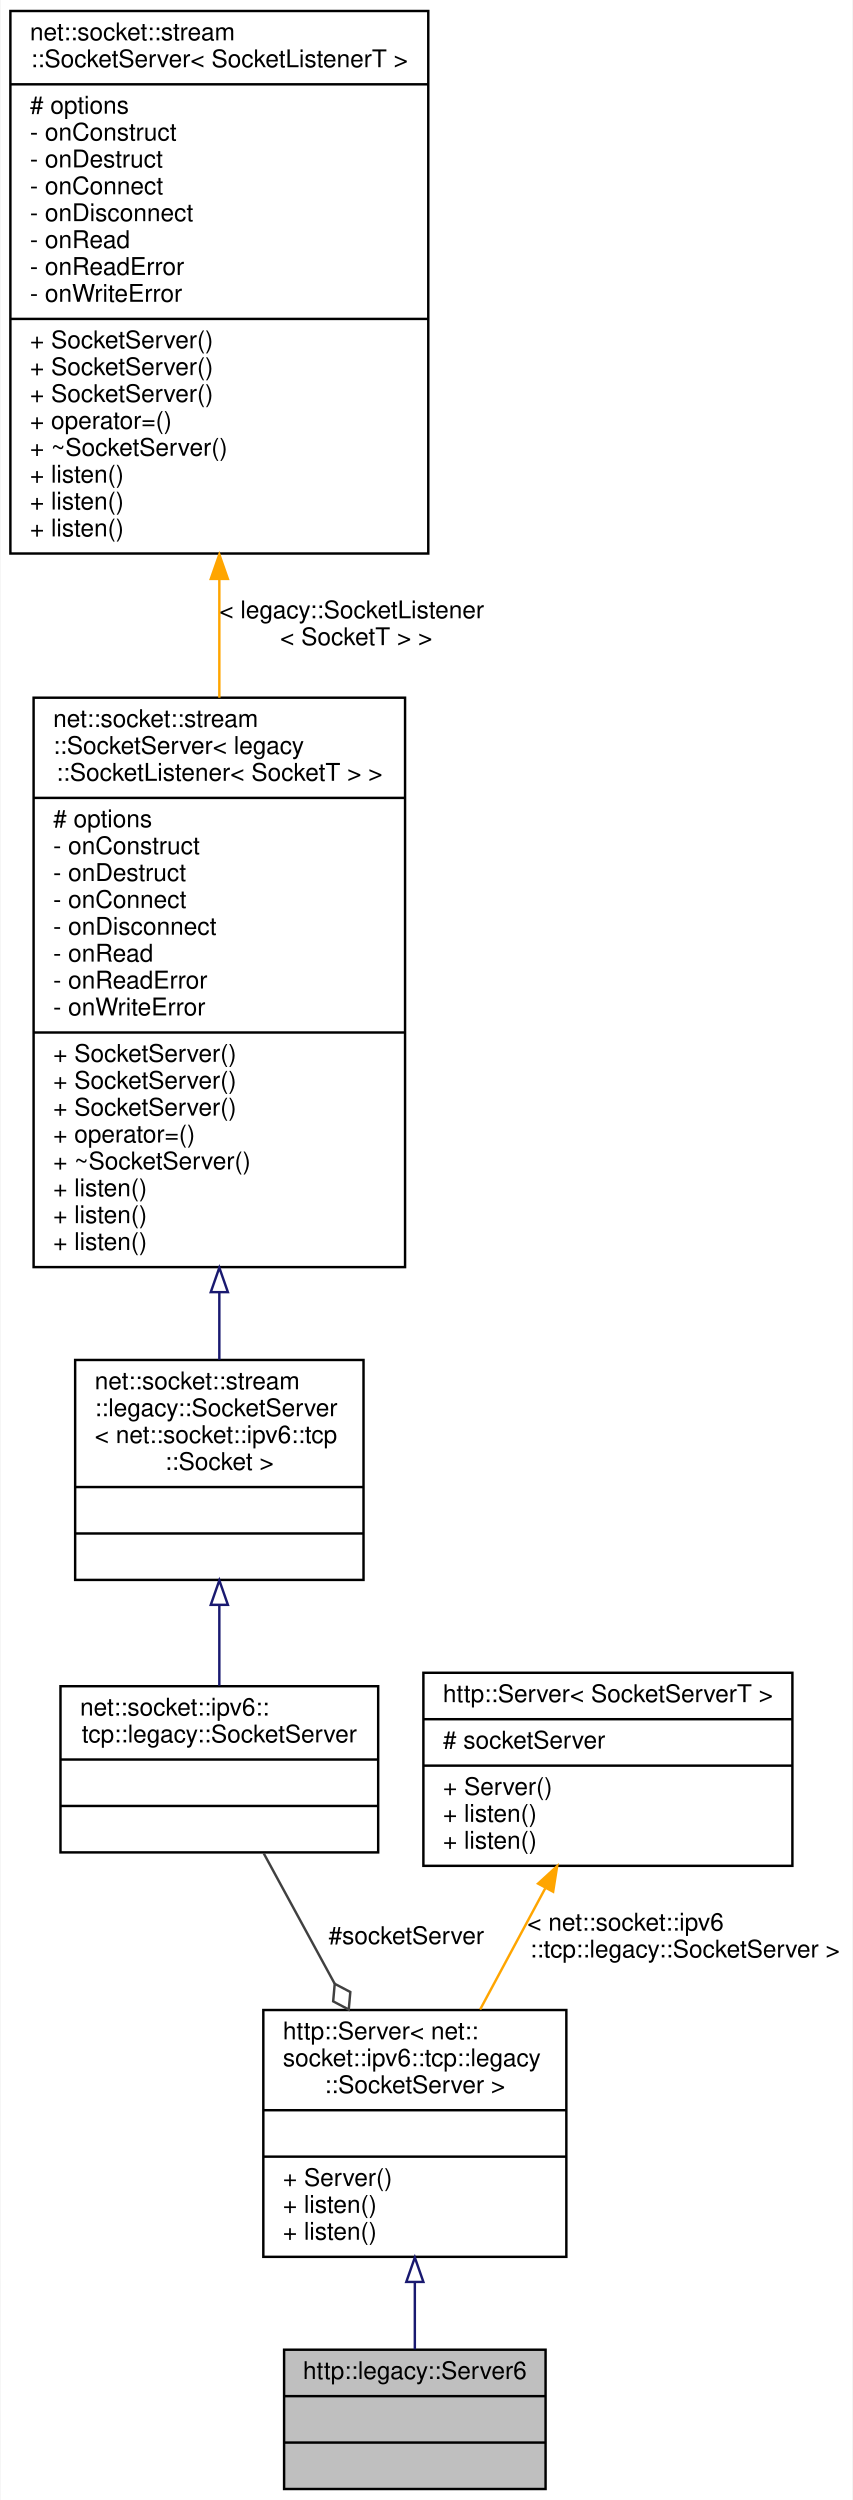
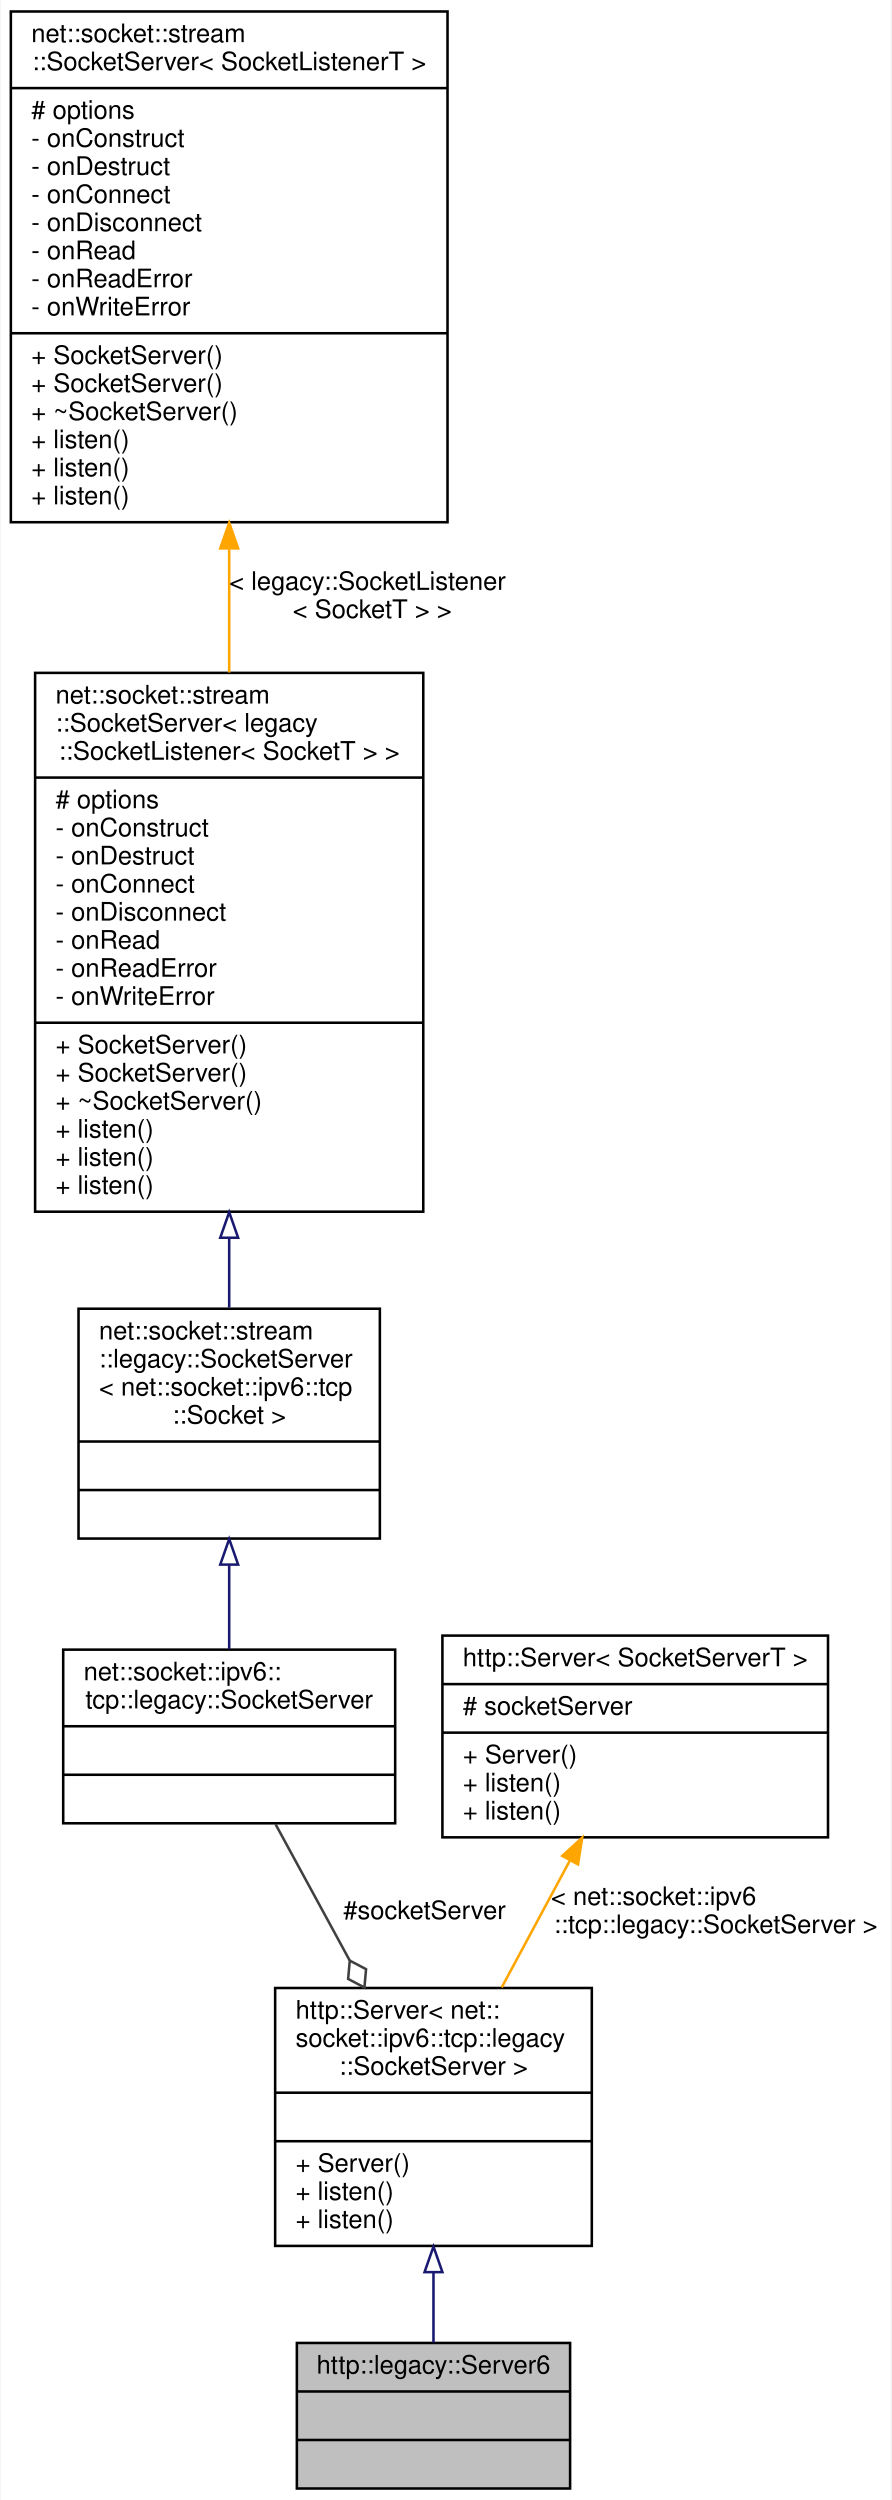
- <svg xmlns="http://www.w3.org/2000/svg" xmlns:xlink="http://www.w3.org/1999/xlink" width="349pt" height="1023pt" viewBox="0.00 0.00 348.50 1023.00">
-   <g id="graph0" class="graph" transform="scale(1 1) rotate(0) translate(4 1019)">
-     <polygon fill="white" stroke="transparent" points="-4,4 -4,-1019 344.5,-1019 344.5,4 -4,4" />
+ <svg xmlns="http://www.w3.org/2000/svg" xmlns:xlink="http://www.w3.org/1999/xlink" width="349pt" height="979pt" viewBox="0.00 0.00 348.50 979.00">
+   <g id="graph0" class="graph" transform="scale(1 1) rotate(0) translate(4 975)">
+     <polygon fill="white" stroke="transparent" points="-4,4 -4,-975 344.5,-975 344.5,4 -4,4" />
    <g id="node1" class="node">
      <g id="a_node1">
        <a xlink:title=" ">
          <polygon fill="#bfbfbf" stroke="black" points="112,-0.5 112,-57.5 219,-57.5 219,-0.5 112,-0.5" />
          <text text-anchor="middle" x="165.5" y="-45.5" font-family="Helvetica,sans-Serif" font-size="10.00">http::legacy::Server6</text>
          <polyline fill="none" stroke="black" points="112,-38.5 219,-38.5 " />
          <text text-anchor="middle" x="165.5" y="-26.5" font-family="Helvetica,sans-Serif" font-size="10.00"> </text>
          <polyline fill="none" stroke="black" points="112,-19.5 219,-19.5 " />
          <text text-anchor="middle" x="165.5" y="-7.5" font-family="Helvetica,sans-Serif" font-size="10.00"> </text>
        </a>
      </g>
    </g>
    <g id="node2" class="node">
      <g id="a_node2">
        <a xlink:href="classhttp_1_1_server.html" target="_top" xlink:title=" ">
          <polygon fill="white" stroke="black" points="103.5,-95.5 103.5,-196.5 227.5,-196.5 227.5,-95.5 103.5,-95.5" />
          <text text-anchor="start" x="111.5" y="-184.5" font-family="Helvetica,sans-Serif" font-size="10.00">http::Server&lt; net::</text>
          <text text-anchor="start" x="111.5" y="-173.5" font-family="Helvetica,sans-Serif" font-size="10.00">socket::ipv6::tcp::legacy</text>
          <text text-anchor="middle" x="165.5" y="-162.5" font-family="Helvetica,sans-Serif" font-size="10.00">::SocketServer &gt;</text>
          <polyline fill="none" stroke="black" points="103.5,-155.5 227.5,-155.5 " />
          <text text-anchor="middle" x="165.5" y="-143.5" font-family="Helvetica,sans-Serif" font-size="10.00"> </text>
          <polyline fill="none" stroke="black" points="103.5,-136.5 227.5,-136.5 " />
          <text text-anchor="start" x="111.5" y="-124.5" font-family="Helvetica,sans-Serif" font-size="10.00">+ Server()</text>
          <text text-anchor="start" x="111.5" y="-113.5" font-family="Helvetica,sans-Serif" font-size="10.00">+ listen()</text>
          <text text-anchor="start" x="111.5" y="-102.5" font-family="Helvetica,sans-Serif" font-size="10.00">+ listen()</text>
        </a>
      </g>
    </g>
    <g id="edge1" class="edge">
      <path fill="none" stroke="midnightblue" d="M165.5,-85.22C165.5,-75.59 165.5,-66.06 165.5,-57.68" />
      <polygon fill="none" stroke="midnightblue" points="162,-85.23 165.5,-95.23 169,-85.23 162,-85.23" />
    </g>
    <g id="node3" class="node">
      <g id="a_node3">
        <a xlink:href="classnet_1_1socket_1_1ipv6_1_1tcp_1_1legacy_1_1_socket_server.html" target="_top" xlink:title=" ">
          <polygon fill="white" stroke="black" points="20.5,-261 20.5,-329 150.5,-329 150.5,-261 20.5,-261" />
          <text text-anchor="start" x="28.5" y="-317" font-family="Helvetica,sans-Serif" font-size="10.00">net::socket::ipv6::</text>
          <text text-anchor="middle" x="85.5" y="-306" font-family="Helvetica,sans-Serif" font-size="10.00">tcp::legacy::SocketServer</text>
          <polyline fill="none" stroke="black" points="20.5,-299 150.5,-299 " />
          <text text-anchor="middle" x="85.5" y="-287" font-family="Helvetica,sans-Serif" font-size="10.00"> </text>
          <polyline fill="none" stroke="black" points="20.5,-280 150.5,-280 " />
          <text text-anchor="middle" x="85.5" y="-268" font-family="Helvetica,sans-Serif" font-size="10.00"> </text>
        </a>
      </g>
    </g>
    <g id="edge2" class="edge">
      <path fill="none" stroke="#404040" d="M103.65,-260.64C112.25,-244.85 122.78,-225.5 132.7,-207.26" />
      <polygon fill="none" stroke="#404040" points="132.72,-207.23 132.08,-200.05 138.46,-196.69 139.1,-203.87 132.72,-207.23" />
      <text text-anchor="middle" x="162" y="-223.5" font-family="Helvetica,sans-Serif" font-size="10.00"> #socketServer</text>
    </g>
    <g id="node4" class="node">
      <g id="a_node4">
        <a xlink:href="classnet_1_1socket_1_1stream_1_1legacy_1_1_socket_server.html" target="_top" xlink:title=" ">
          <polygon fill="white" stroke="black" points="26.5,-372.5 26.5,-462.5 144.5,-462.5 144.5,-372.5 26.5,-372.5" />
          <text text-anchor="start" x="34.5" y="-450.5" font-family="Helvetica,sans-Serif" font-size="10.00">net::socket::stream</text>
          <text text-anchor="start" x="34.5" y="-439.5" font-family="Helvetica,sans-Serif" font-size="10.00">::legacy::SocketServer</text>
          <text text-anchor="start" x="34.5" y="-428.5" font-family="Helvetica,sans-Serif" font-size="10.00">&lt; net::socket::ipv6::tcp</text>
          <text text-anchor="middle" x="85.5" y="-417.5" font-family="Helvetica,sans-Serif" font-size="10.00">::Socket &gt;</text>
          <polyline fill="none" stroke="black" points="26.5,-410.5 144.5,-410.5 " />
          <text text-anchor="middle" x="85.5" y="-398.5" font-family="Helvetica,sans-Serif" font-size="10.00"> </text>
          <polyline fill="none" stroke="black" points="26.5,-391.5 144.5,-391.5 " />
          <text text-anchor="middle" x="85.5" y="-379.5" font-family="Helvetica,sans-Serif" font-size="10.00"> </text>
        </a>
      </g>
    </g>
    <g id="edge3" class="edge">
      <path fill="none" stroke="midnightblue" d="M85.5,-362.13C85.5,-350.92 85.5,-339.42 85.5,-329.23" />
      <polygon fill="none" stroke="midnightblue" points="82,-362.31 85.5,-372.31 89,-362.31 82,-362.31" />
    </g>
    <g id="node5" class="node">
      <g id="a_node5">
        <a xlink:href="classnet_1_1socket_1_1stream_1_1_socket_server.html" target="_top" xlink:title=" ">
-           <polygon fill="white" stroke="black" points="9.5,-500.5 9.5,-733.5 161.5,-733.5 161.5,-500.5 9.5,-500.5" />
-           <text text-anchor="start" x="17.5" y="-721.5" font-family="Helvetica,sans-Serif" font-size="10.00">net::socket::stream</text>
-           <text text-anchor="start" x="17.5" y="-710.5" font-family="Helvetica,sans-Serif" font-size="10.00">::SocketServer&lt; legacy</text>
-           <text text-anchor="middle" x="85.5" y="-699.5" font-family="Helvetica,sans-Serif" font-size="10.00">::SocketListener&lt; SocketT &gt; &gt;</text>
-           <polyline fill="none" stroke="black" points="9.5,-692.5 161.5,-692.5 " />
-           <text text-anchor="start" x="17.5" y="-680.5" font-family="Helvetica,sans-Serif" font-size="10.00"># options</text>
-           <text text-anchor="start" x="17.5" y="-669.5" font-family="Helvetica,sans-Serif" font-size="10.00">- onConstruct</text>
-           <text text-anchor="start" x="17.5" y="-658.5" font-family="Helvetica,sans-Serif" font-size="10.00">- onDestruct</text>
-           <text text-anchor="start" x="17.5" y="-647.5" font-family="Helvetica,sans-Serif" font-size="10.00">- onConnect</text>
-           <text text-anchor="start" x="17.5" y="-636.5" font-family="Helvetica,sans-Serif" font-size="10.00">- onDisconnect</text>
-           <text text-anchor="start" x="17.5" y="-625.5" font-family="Helvetica,sans-Serif" font-size="10.00">- onRead</text>
-           <text text-anchor="start" x="17.5" y="-614.5" font-family="Helvetica,sans-Serif" font-size="10.00">- onReadError</text>
-           <text text-anchor="start" x="17.5" y="-603.5" font-family="Helvetica,sans-Serif" font-size="10.00">- onWriteError</text>
-           <polyline fill="none" stroke="black" points="9.5,-596.5 161.5,-596.5 " />
-           <text text-anchor="start" x="17.5" y="-584.5" font-family="Helvetica,sans-Serif" font-size="10.00">+ SocketServer()</text>
-           <text text-anchor="start" x="17.5" y="-573.5" font-family="Helvetica,sans-Serif" font-size="10.00">+ SocketServer()</text>
+           <polygon fill="white" stroke="black" points="9.5,-500.5 9.5,-711.5 161.5,-711.5 161.5,-500.5 9.5,-500.5" />
+           <text text-anchor="start" x="17.5" y="-699.5" font-family="Helvetica,sans-Serif" font-size="10.00">net::socket::stream</text>
+           <text text-anchor="start" x="17.5" y="-688.5" font-family="Helvetica,sans-Serif" font-size="10.00">::SocketServer&lt; legacy</text>
+           <text text-anchor="middle" x="85.5" y="-677.5" font-family="Helvetica,sans-Serif" font-size="10.00">::SocketListener&lt; SocketT &gt; &gt;</text>
+           <polyline fill="none" stroke="black" points="9.5,-670.5 161.5,-670.5 " />
+           <text text-anchor="start" x="17.5" y="-658.5" font-family="Helvetica,sans-Serif" font-size="10.00"># options</text>
+           <text text-anchor="start" x="17.5" y="-647.5" font-family="Helvetica,sans-Serif" font-size="10.00">- onConstruct</text>
+           <text text-anchor="start" x="17.5" y="-636.5" font-family="Helvetica,sans-Serif" font-size="10.00">- onDestruct</text>
+           <text text-anchor="start" x="17.5" y="-625.5" font-family="Helvetica,sans-Serif" font-size="10.00">- onConnect</text>
+           <text text-anchor="start" x="17.5" y="-614.5" font-family="Helvetica,sans-Serif" font-size="10.00">- onDisconnect</text>
+           <text text-anchor="start" x="17.5" y="-603.5" font-family="Helvetica,sans-Serif" font-size="10.00">- onRead</text>
+           <text text-anchor="start" x="17.5" y="-592.5" font-family="Helvetica,sans-Serif" font-size="10.00">- onReadError</text>
+           <text text-anchor="start" x="17.5" y="-581.5" font-family="Helvetica,sans-Serif" font-size="10.00">- onWriteError</text>
+           <polyline fill="none" stroke="black" points="9.5,-574.5 161.5,-574.5 " />
          <text text-anchor="start" x="17.5" y="-562.5" font-family="Helvetica,sans-Serif" font-size="10.00">+ SocketServer()</text>
-           <text text-anchor="start" x="17.5" y="-551.5" font-family="Helvetica,sans-Serif" font-size="10.00">+ operator=()</text>
+           <text text-anchor="start" x="17.5" y="-551.5" font-family="Helvetica,sans-Serif" font-size="10.00">+ SocketServer()</text>
          <text text-anchor="start" x="17.5" y="-540.5" font-family="Helvetica,sans-Serif" font-size="10.00">+ ~SocketServer()</text>
          <text text-anchor="start" x="17.5" y="-529.5" font-family="Helvetica,sans-Serif" font-size="10.00">+ listen()</text>
          <text text-anchor="start" x="17.5" y="-518.5" font-family="Helvetica,sans-Serif" font-size="10.00">+ listen()</text>
          <text text-anchor="start" x="17.5" y="-507.5" font-family="Helvetica,sans-Serif" font-size="10.00">+ listen()</text>
        </a>
      </g>
    </g>
    <g id="edge4" class="edge">
-       <path fill="none" stroke="midnightblue" d="M85.5,-490.07C85.5,-480.41 85.5,-471.12 85.5,-462.63" />
-       <polygon fill="none" stroke="midnightblue" points="82,-490.26 85.5,-500.26 89,-490.26 82,-490.26" />
+       <path fill="none" stroke="midnightblue" d="M85.5,-490.23C85.5,-480.67 85.5,-471.42 85.5,-462.93" />
+       <polygon fill="none" stroke="midnightblue" points="82,-490.3 85.5,-500.3 89,-490.3 82,-490.3" />
    </g>
    <g id="node6" class="node">
      <g id="a_node6">
        <a xlink:href="classnet_1_1socket_1_1stream_1_1_socket_server.html" target="_top" xlink:title=" ">
-           <polygon fill="white" stroke="black" points="0,-792.5 0,-1014.5 171,-1014.5 171,-792.5 0,-792.5" />
-           <text text-anchor="start" x="8" y="-1002.5" font-family="Helvetica,sans-Serif" font-size="10.00">net::socket::stream</text>
-           <text text-anchor="middle" x="85.5" y="-991.5" font-family="Helvetica,sans-Serif" font-size="10.00">::SocketServer&lt; SocketListenerT &gt;</text>
-           <polyline fill="none" stroke="black" points="0,-984.5 171,-984.5 " />
-           <text text-anchor="start" x="8" y="-972.5" font-family="Helvetica,sans-Serif" font-size="10.00"># options</text>
-           <text text-anchor="start" x="8" y="-961.5" font-family="Helvetica,sans-Serif" font-size="10.00">- onConstruct</text>
-           <text text-anchor="start" x="8" y="-950.5" font-family="Helvetica,sans-Serif" font-size="10.00">- onDestruct</text>
-           <text text-anchor="start" x="8" y="-939.5" font-family="Helvetica,sans-Serif" font-size="10.00">- onConnect</text>
-           <text text-anchor="start" x="8" y="-928.5" font-family="Helvetica,sans-Serif" font-size="10.00">- onDisconnect</text>
-           <text text-anchor="start" x="8" y="-917.5" font-family="Helvetica,sans-Serif" font-size="10.00">- onRead</text>
-           <text text-anchor="start" x="8" y="-906.5" font-family="Helvetica,sans-Serif" font-size="10.00">- onReadError</text>
-           <text text-anchor="start" x="8" y="-895.5" font-family="Helvetica,sans-Serif" font-size="10.00">- onWriteError</text>
-           <polyline fill="none" stroke="black" points="0,-888.5 171,-888.5 " />
-           <text text-anchor="start" x="8" y="-876.5" font-family="Helvetica,sans-Serif" font-size="10.00">+ SocketServer()</text>
-           <text text-anchor="start" x="8" y="-865.5" font-family="Helvetica,sans-Serif" font-size="10.00">+ SocketServer()</text>
-           <text text-anchor="start" x="8" y="-854.5" font-family="Helvetica,sans-Serif" font-size="10.00">+ SocketServer()</text>
-           <text text-anchor="start" x="8" y="-843.5" font-family="Helvetica,sans-Serif" font-size="10.00">+ operator=()</text>
-           <text text-anchor="start" x="8" y="-832.5" font-family="Helvetica,sans-Serif" font-size="10.00">+ ~SocketServer()</text>
-           <text text-anchor="start" x="8" y="-821.5" font-family="Helvetica,sans-Serif" font-size="10.00">+ listen()</text>
-           <text text-anchor="start" x="8" y="-810.5" font-family="Helvetica,sans-Serif" font-size="10.00">+ listen()</text>
+           <polygon fill="white" stroke="black" points="0,-770.5 0,-970.5 171,-970.5 171,-770.5 0,-770.5" />
+           <text text-anchor="start" x="8" y="-958.5" font-family="Helvetica,sans-Serif" font-size="10.00">net::socket::stream</text>
+           <text text-anchor="middle" x="85.5" y="-947.5" font-family="Helvetica,sans-Serif" font-size="10.00">::SocketServer&lt; SocketListenerT &gt;</text>
+           <polyline fill="none" stroke="black" points="0,-940.5 171,-940.5 " />
+           <text text-anchor="start" x="8" y="-928.5" font-family="Helvetica,sans-Serif" font-size="10.00"># options</text>
+           <text text-anchor="start" x="8" y="-917.5" font-family="Helvetica,sans-Serif" font-size="10.00">- onConstruct</text>
+           <text text-anchor="start" x="8" y="-906.5" font-family="Helvetica,sans-Serif" font-size="10.00">- onDestruct</text>
+           <text text-anchor="start" x="8" y="-895.5" font-family="Helvetica,sans-Serif" font-size="10.00">- onConnect</text>
+           <text text-anchor="start" x="8" y="-884.5" font-family="Helvetica,sans-Serif" font-size="10.00">- onDisconnect</text>
+           <text text-anchor="start" x="8" y="-873.5" font-family="Helvetica,sans-Serif" font-size="10.00">- onRead</text>
+           <text text-anchor="start" x="8" y="-862.5" font-family="Helvetica,sans-Serif" font-size="10.00">- onReadError</text>
+           <text text-anchor="start" x="8" y="-851.5" font-family="Helvetica,sans-Serif" font-size="10.00">- onWriteError</text>
+           <polyline fill="none" stroke="black" points="0,-844.5 171,-844.5 " />
+           <text text-anchor="start" x="8" y="-832.5" font-family="Helvetica,sans-Serif" font-size="10.00">+ SocketServer()</text>
+           <text text-anchor="start" x="8" y="-821.5" font-family="Helvetica,sans-Serif" font-size="10.00">+ SocketServer()</text>
+           <text text-anchor="start" x="8" y="-810.5" font-family="Helvetica,sans-Serif" font-size="10.00">+ ~SocketServer()</text>
          <text text-anchor="start" x="8" y="-799.5" font-family="Helvetica,sans-Serif" font-size="10.00">+ listen()</text>
+           <text text-anchor="start" x="8" y="-788.5" font-family="Helvetica,sans-Serif" font-size="10.00">+ listen()</text>
+           <text text-anchor="start" x="8" y="-777.5" font-family="Helvetica,sans-Serif" font-size="10.00">+ listen()</text>
        </a>
      </g>
    </g>
    <g id="edge5" class="edge">
-       <path fill="none" stroke="orange" d="M85.5,-781.67C85.5,-765.71 85.5,-749.38 85.5,-733.51" />
-       <polygon fill="orange" stroke="orange" points="82,-782.1 85.5,-792.1 89,-782.1 82,-782.1" />
-       <text text-anchor="start" x="85.5" y="-766" font-family="Helvetica,sans-Serif" font-size="10.00"> &lt; legacy::SocketListener</text>
-       <text text-anchor="middle" x="141.5" y="-755" font-family="Helvetica,sans-Serif" font-size="10.00">&lt; SocketT &gt; &gt;</text>
+       <path fill="none" stroke="orange" d="M85.5,-759.85C85.5,-743.89 85.5,-727.49 85.5,-711.63" />
+       <polygon fill="orange" stroke="orange" points="82,-760.26 85.5,-770.26 89,-760.26 82,-760.26" />
+       <text text-anchor="start" x="85.5" y="-744" font-family="Helvetica,sans-Serif" font-size="10.00"> &lt; legacy::SocketListener</text>
+       <text text-anchor="middle" x="141.5" y="-733" font-family="Helvetica,sans-Serif" font-size="10.00">&lt; SocketT &gt; &gt;</text>
    </g>
    <g id="node7" class="node">
      <g id="a_node7">
        <a xlink:href="classhttp_1_1_server.html" target="_top" xlink:title=" ">
          <polygon fill="white" stroke="black" points="169,-255.5 169,-334.5 320,-334.5 320,-255.5 169,-255.5" />
          <text text-anchor="middle" x="244.5" y="-322.5" font-family="Helvetica,sans-Serif" font-size="10.00">http::Server&lt; SocketServerT &gt;</text>
          <polyline fill="none" stroke="black" points="169,-315.5 320,-315.5 " />
          <text text-anchor="start" x="177" y="-303.5" font-family="Helvetica,sans-Serif" font-size="10.00"># socketServer</text>
          <polyline fill="none" stroke="black" points="169,-296.5 320,-296.5 " />
          <text text-anchor="start" x="177" y="-284.5" font-family="Helvetica,sans-Serif" font-size="10.00">+ Server()</text>
          <text text-anchor="start" x="177" y="-273.5" font-family="Helvetica,sans-Serif" font-size="10.00">+ listen()</text>
          <text text-anchor="start" x="177" y="-262.5" font-family="Helvetica,sans-Serif" font-size="10.00">+ listen()</text>
        </a>
      </g>
    </g>
    <g id="edge6" class="edge">
      <path fill="none" stroke="orange" d="M218.85,-246.28C210.33,-230.42 200.82,-212.73 192.22,-196.72" />
      <polygon fill="orange" stroke="orange" points="215.93,-248.23 223.74,-255.38 222.09,-244.91 215.93,-248.23" />
      <text text-anchor="start" x="211.5" y="-229" font-family="Helvetica,sans-Serif" font-size="10.00"> &lt; net::socket::ipv6</text>
      <text text-anchor="middle" x="276" y="-218" font-family="Helvetica,sans-Serif" font-size="10.00">::tcp::legacy::SocketServer &gt;</text>
    </g>
  </g>
</svg>
